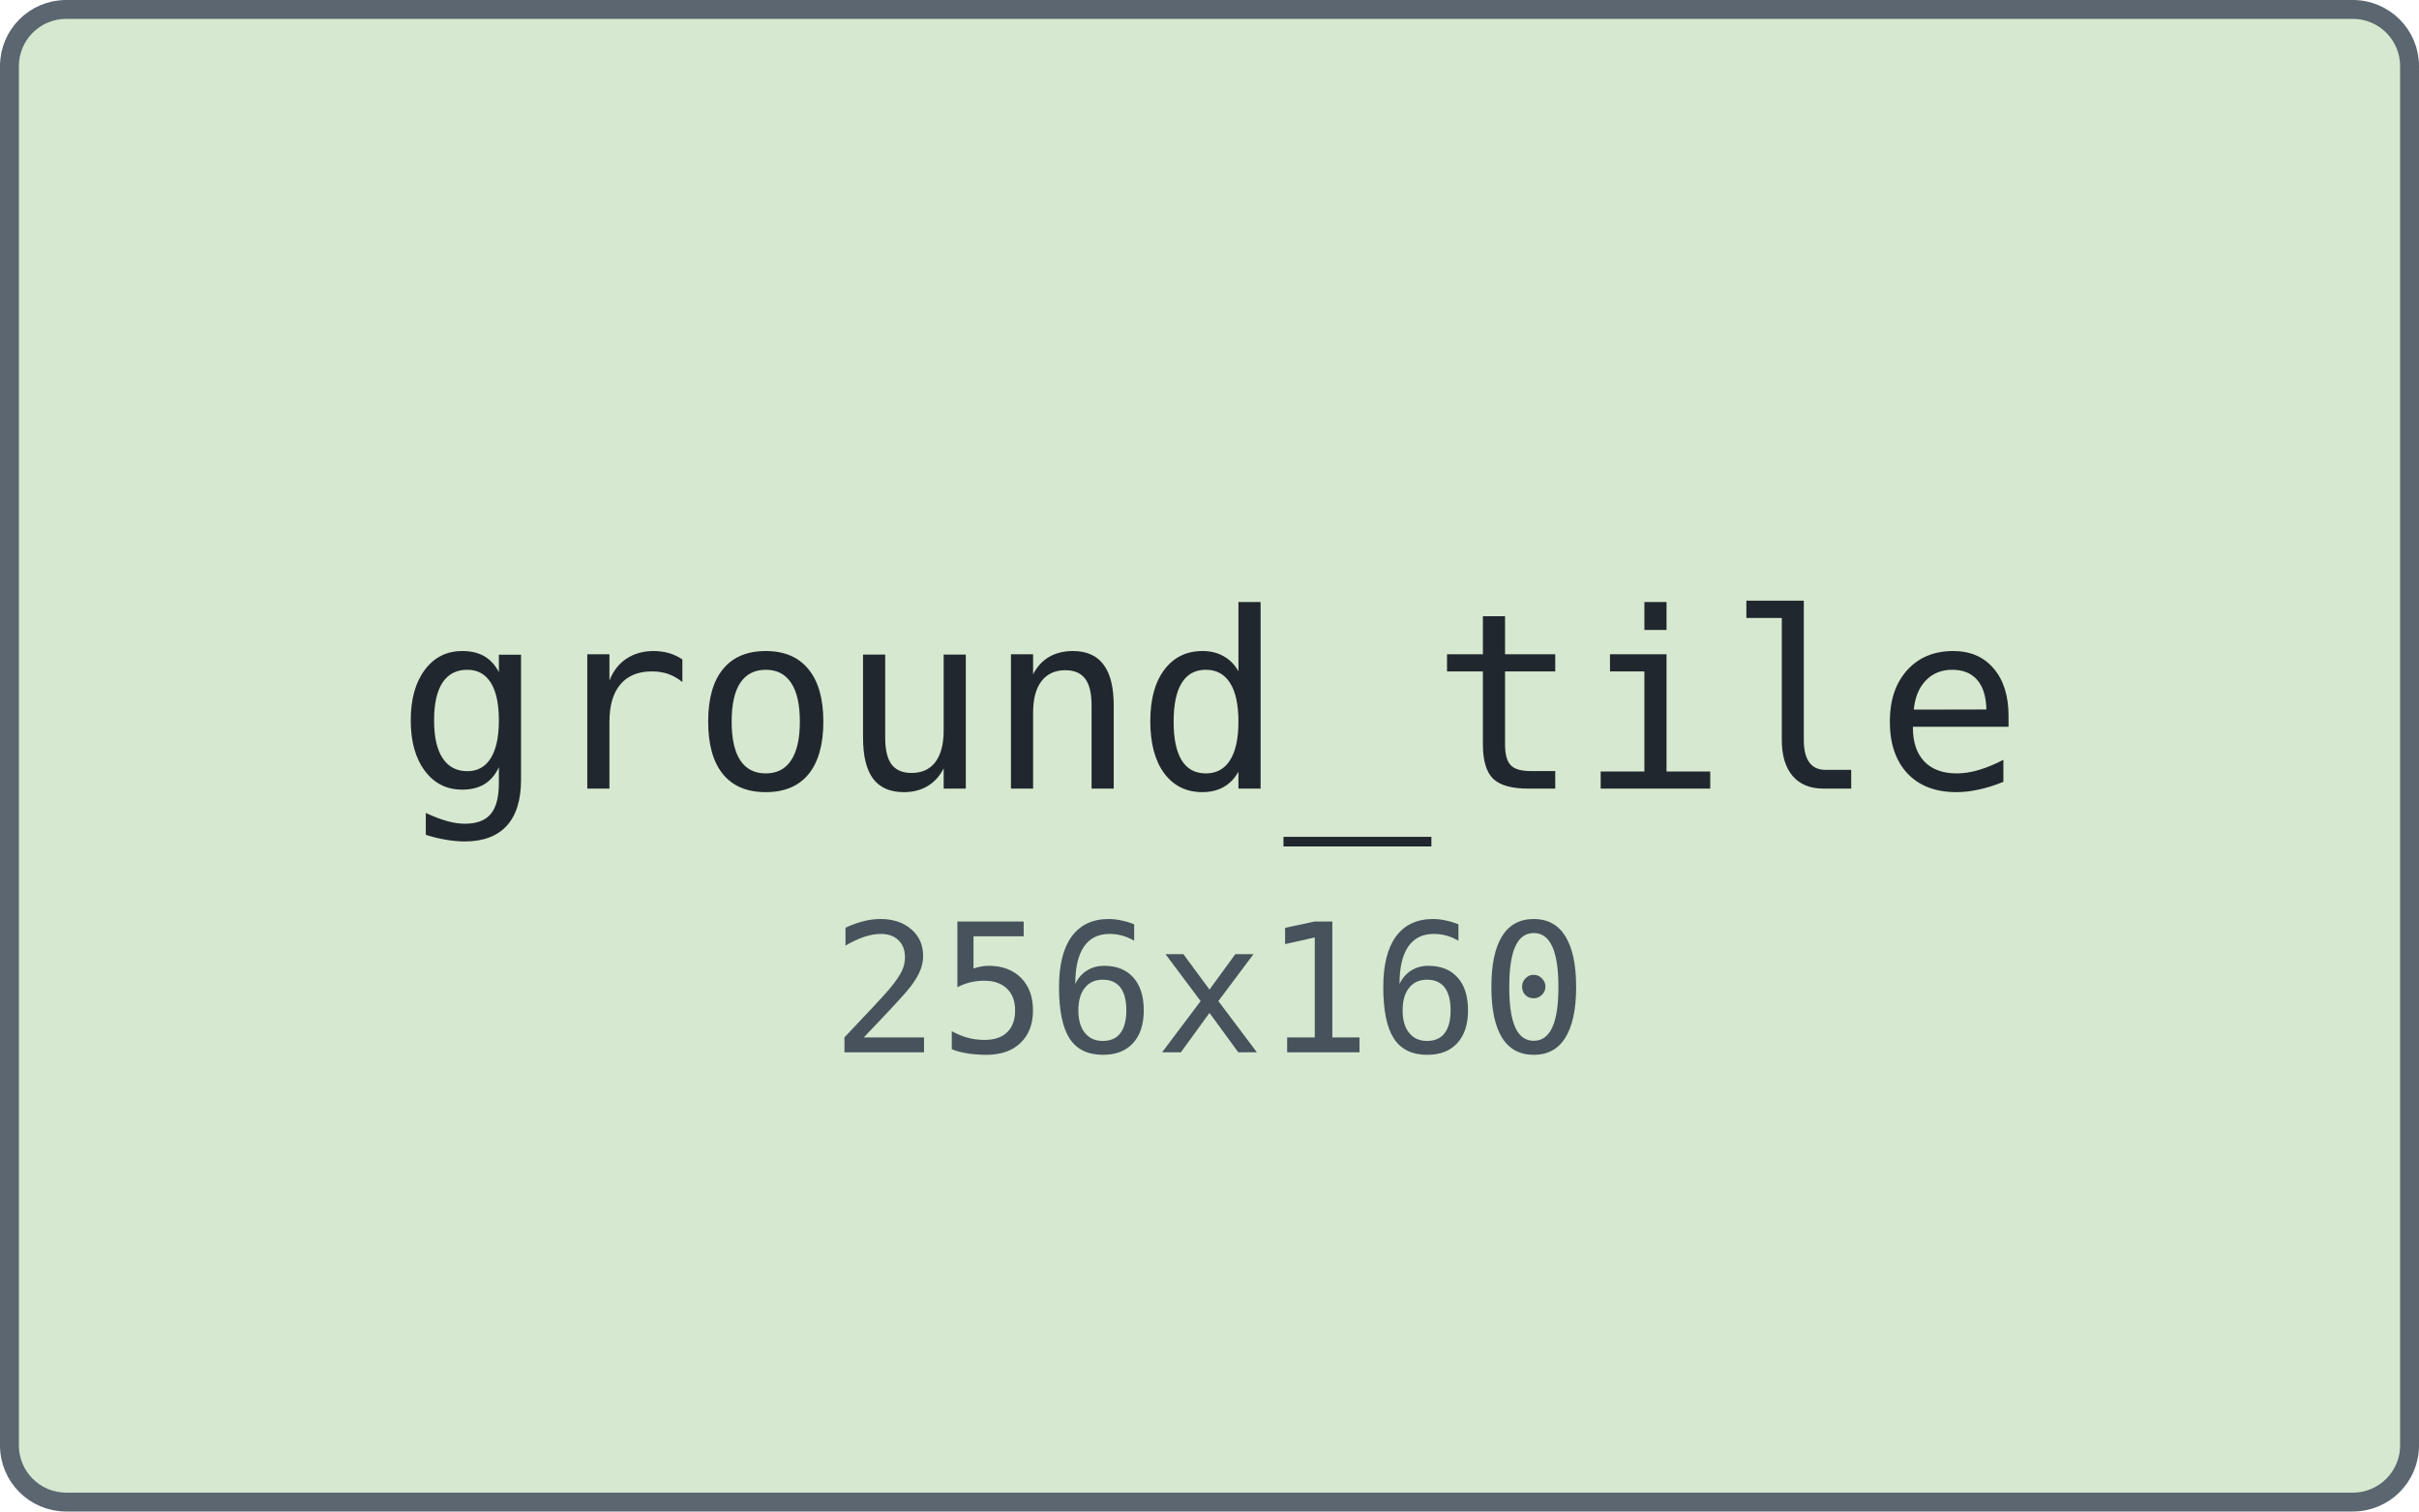
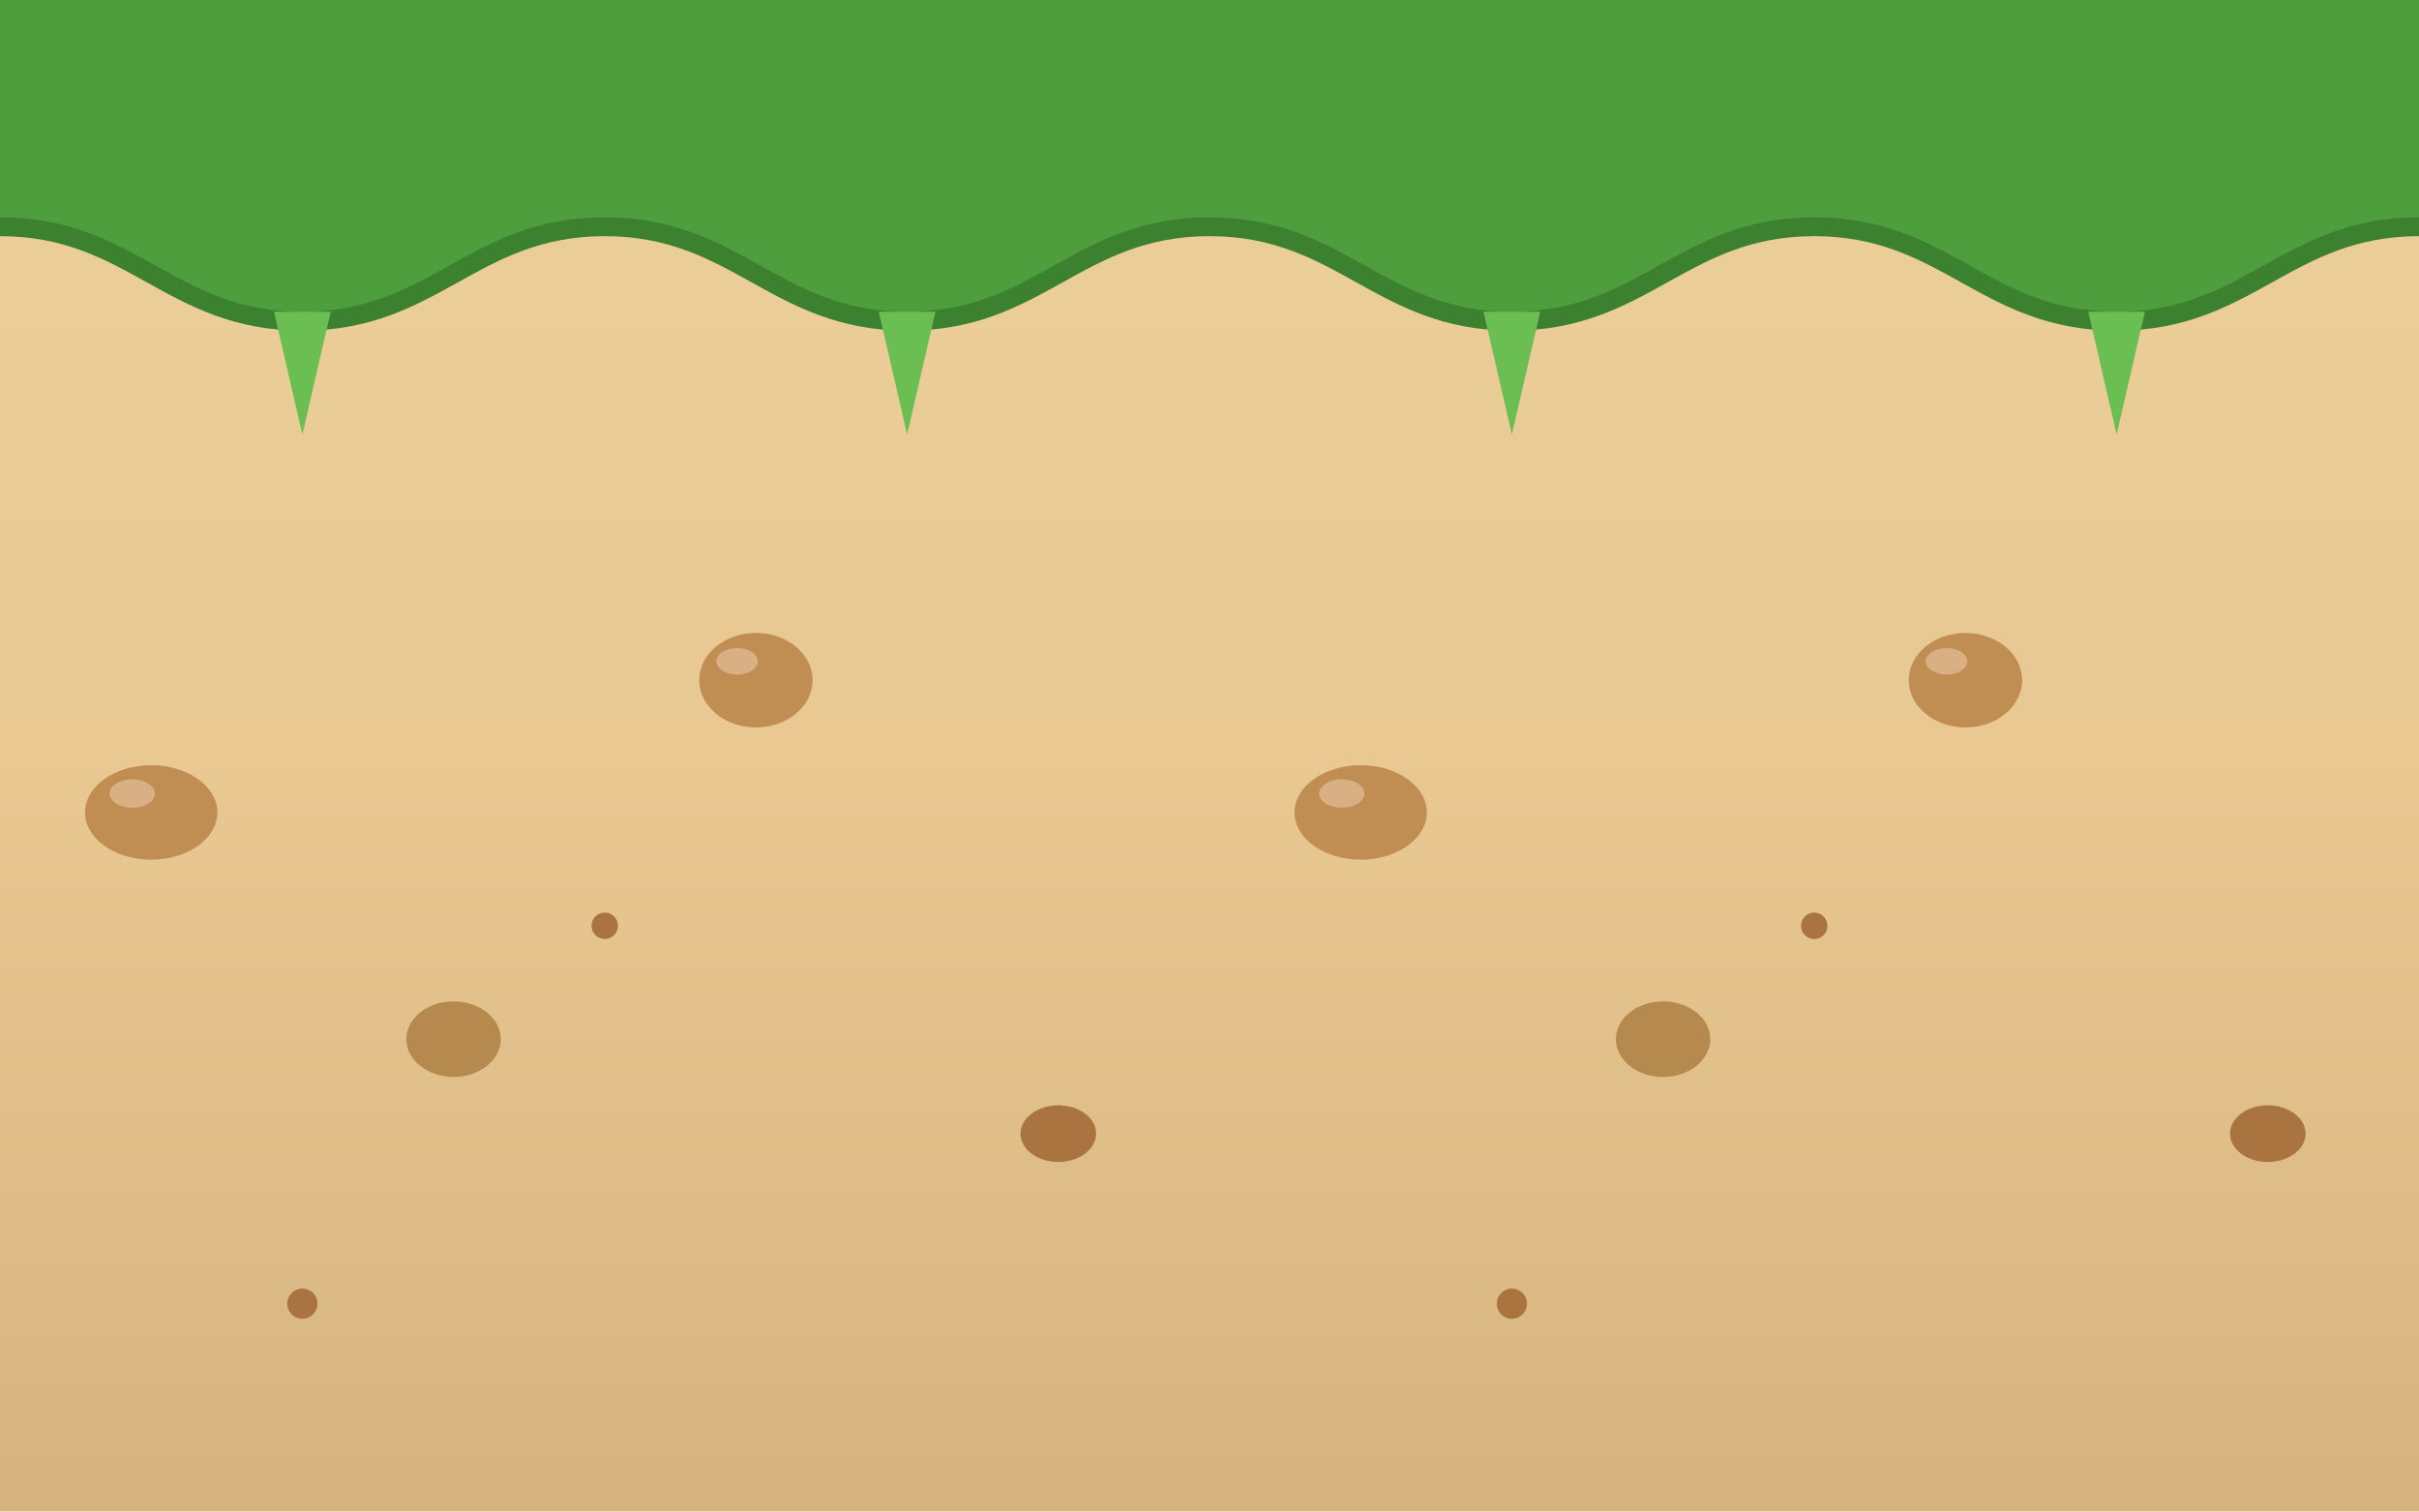
<svg xmlns="http://www.w3.org/2000/svg" width="256" height="160" viewBox="0 0 256 160">
-   <rect x="1" y="1" width="254" height="158" rx="6" fill="#d6e8cf" stroke="#5b6670" stroke-width="2" />
-   <text x="128" y="76.1" font-family="monospace" font-size="26" fill="#20272e" text-anchor="middle" dominant-baseline="middle">ground_tile</text>
-   <text x="128" y="106" font-family="monospace" font-size="19" fill="#48525c" text-anchor="middle" dominant-baseline="middle">256x160</text>
+   <defs>
+     <linearGradient id="pathGrad" x1="0" y1="0" x2="0" y2="1">
+       <stop offset="0" stop-color="#ECD09A" />
+       <stop offset="0.5" stop-color="#E9C892" />
+       <stop offset="1" stop-color="#D6B47F" />
+     </linearGradient>
+     <g id="blade">
+       <path d="M-3 0 L0 13 L3 0 Z" fill="#6BBF52" />
+     </g>
+   </defs>
+   <rect x="0" y="0" width="256" height="160" fill="url(#pathGrad)" />
+   <g>
+     <ellipse cx="16" cy="86" rx="7" ry="5" fill="#C08E52" />
+     <ellipse cx="14" cy="84" rx="2.4" ry="1.5" fill="#D9B084" />
+     <ellipse cx="48" cy="110" rx="5" ry="4" fill="#B68A4E" />
+     <ellipse cx="80" cy="72" rx="6" ry="5" fill="#C08E52" />
+     <ellipse cx="78" cy="70" rx="2.2" ry="1.4" fill="#D9B084" />
+     <ellipse cx="112" cy="120" rx="4" ry="3" fill="#A97440" />
+     <ellipse cx="144" cy="86" rx="7" ry="5" fill="#C08E52" />
+     <ellipse cx="142" cy="84" rx="2.4" ry="1.5" fill="#D9B084" />
+     <ellipse cx="176" cy="110" rx="5" ry="4" fill="#B68A4E" />
+     <ellipse cx="208" cy="72" rx="6" ry="5" fill="#C08E52" />
+     <ellipse cx="206" cy="70" rx="2.2" ry="1.4" fill="#D9B084" />
+     <ellipse cx="240" cy="120" rx="4" ry="3" fill="#A97440" />
+     <circle cx="32" cy="138" r="1.6" fill="#A97440" />
+     <circle cx="160" cy="138" r="1.6" fill="#A97440" />
+     <circle cx="64" cy="98" r="1.4" fill="#A97440" />
+     <circle cx="192" cy="98" r="1.4" fill="#A97440" />
+   </g>
+   <path fill="#4E9E3E" d="M0,0 H256 V24            C242,24 238,34 224,34 C210,34 206,24 192,24            C178,24 174,34 160,34 C146,34 142,24 128,24            C114,24 110,34 96,34   C82,34 78,24 64,24            C50,24 46,34 32,34     C18,34 14,24 0,24 Z" />
+   <path fill="none" stroke="#3C8130" stroke-width="2" stroke-linecap="round" d="M0,24 C14,24 18,34 32,34 C46,34 50,24 64,24 C78,24 82,34 96,34 C110,34 114,24 128,24            C142,24 146,34 160,34 C174,34 178,24 192,24 C206,24 210,34 224,34 C238,34 242,24 256,24" />
+   <use href="#blade" transform="translate(32,33)" />
+   <use href="#blade" transform="translate(96,33)" />
+   <use href="#blade" transform="translate(160,33)" />
+   <use href="#blade" transform="translate(224,33)" />
</svg>
